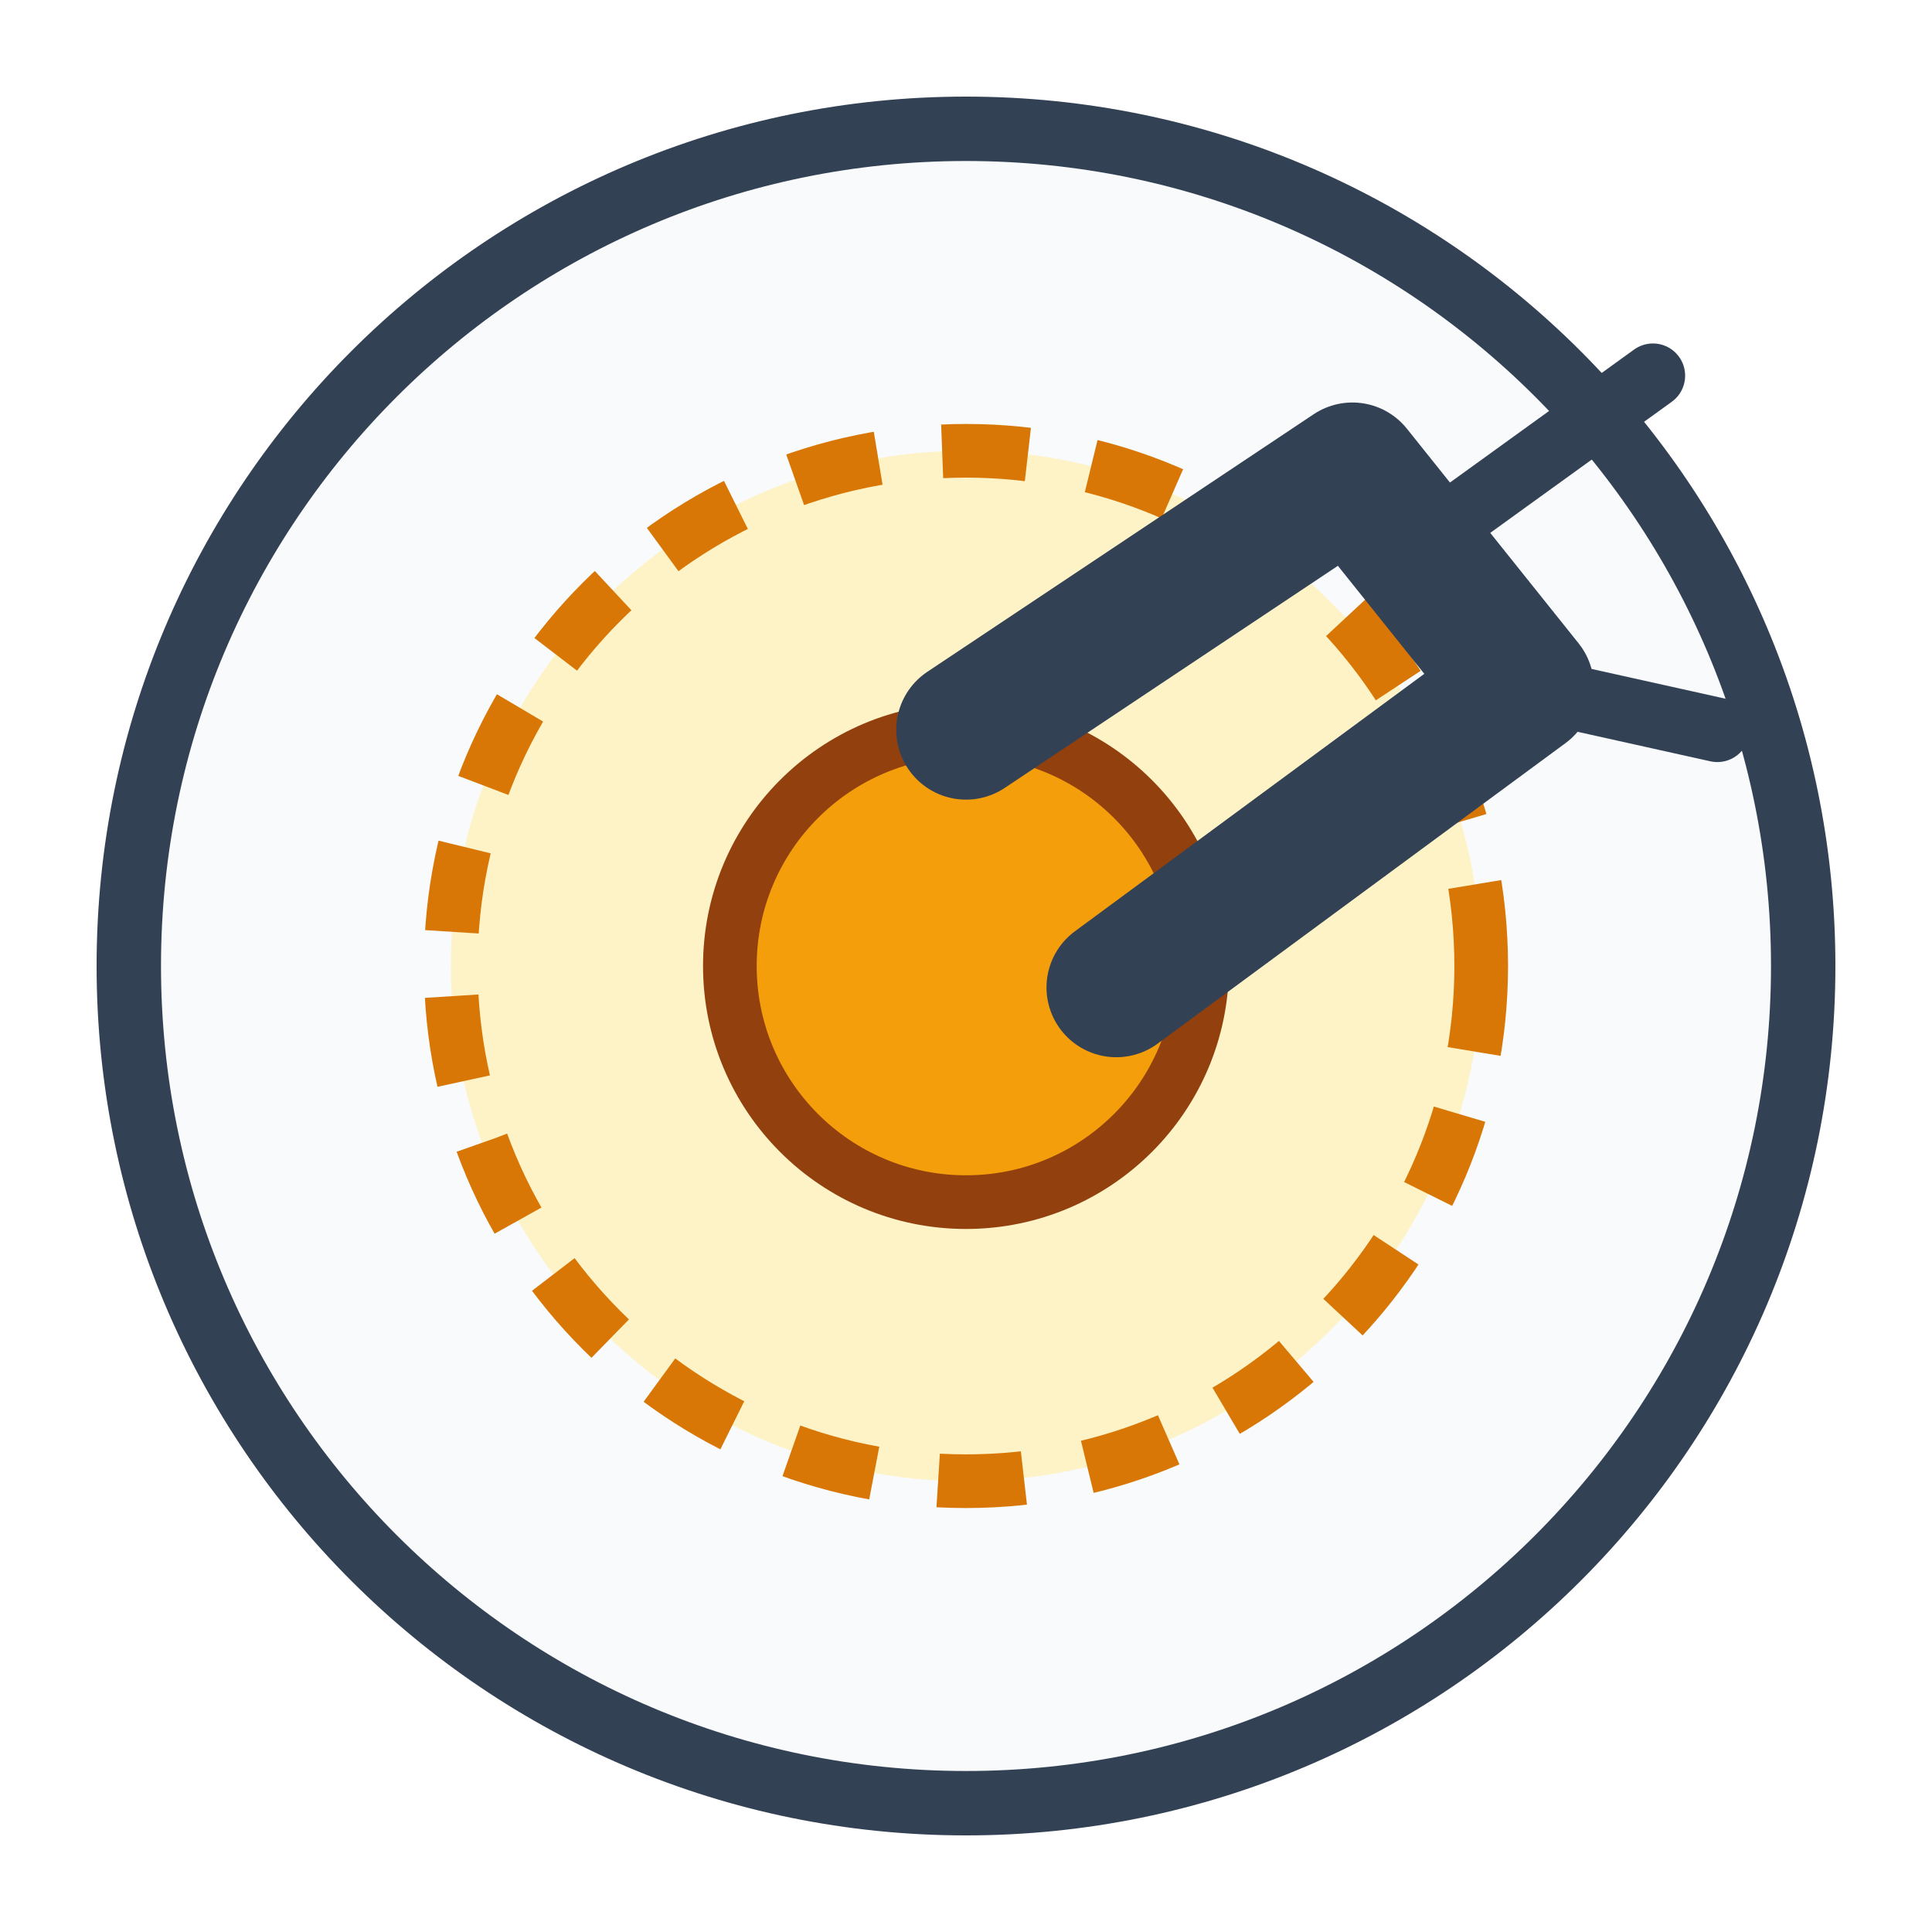
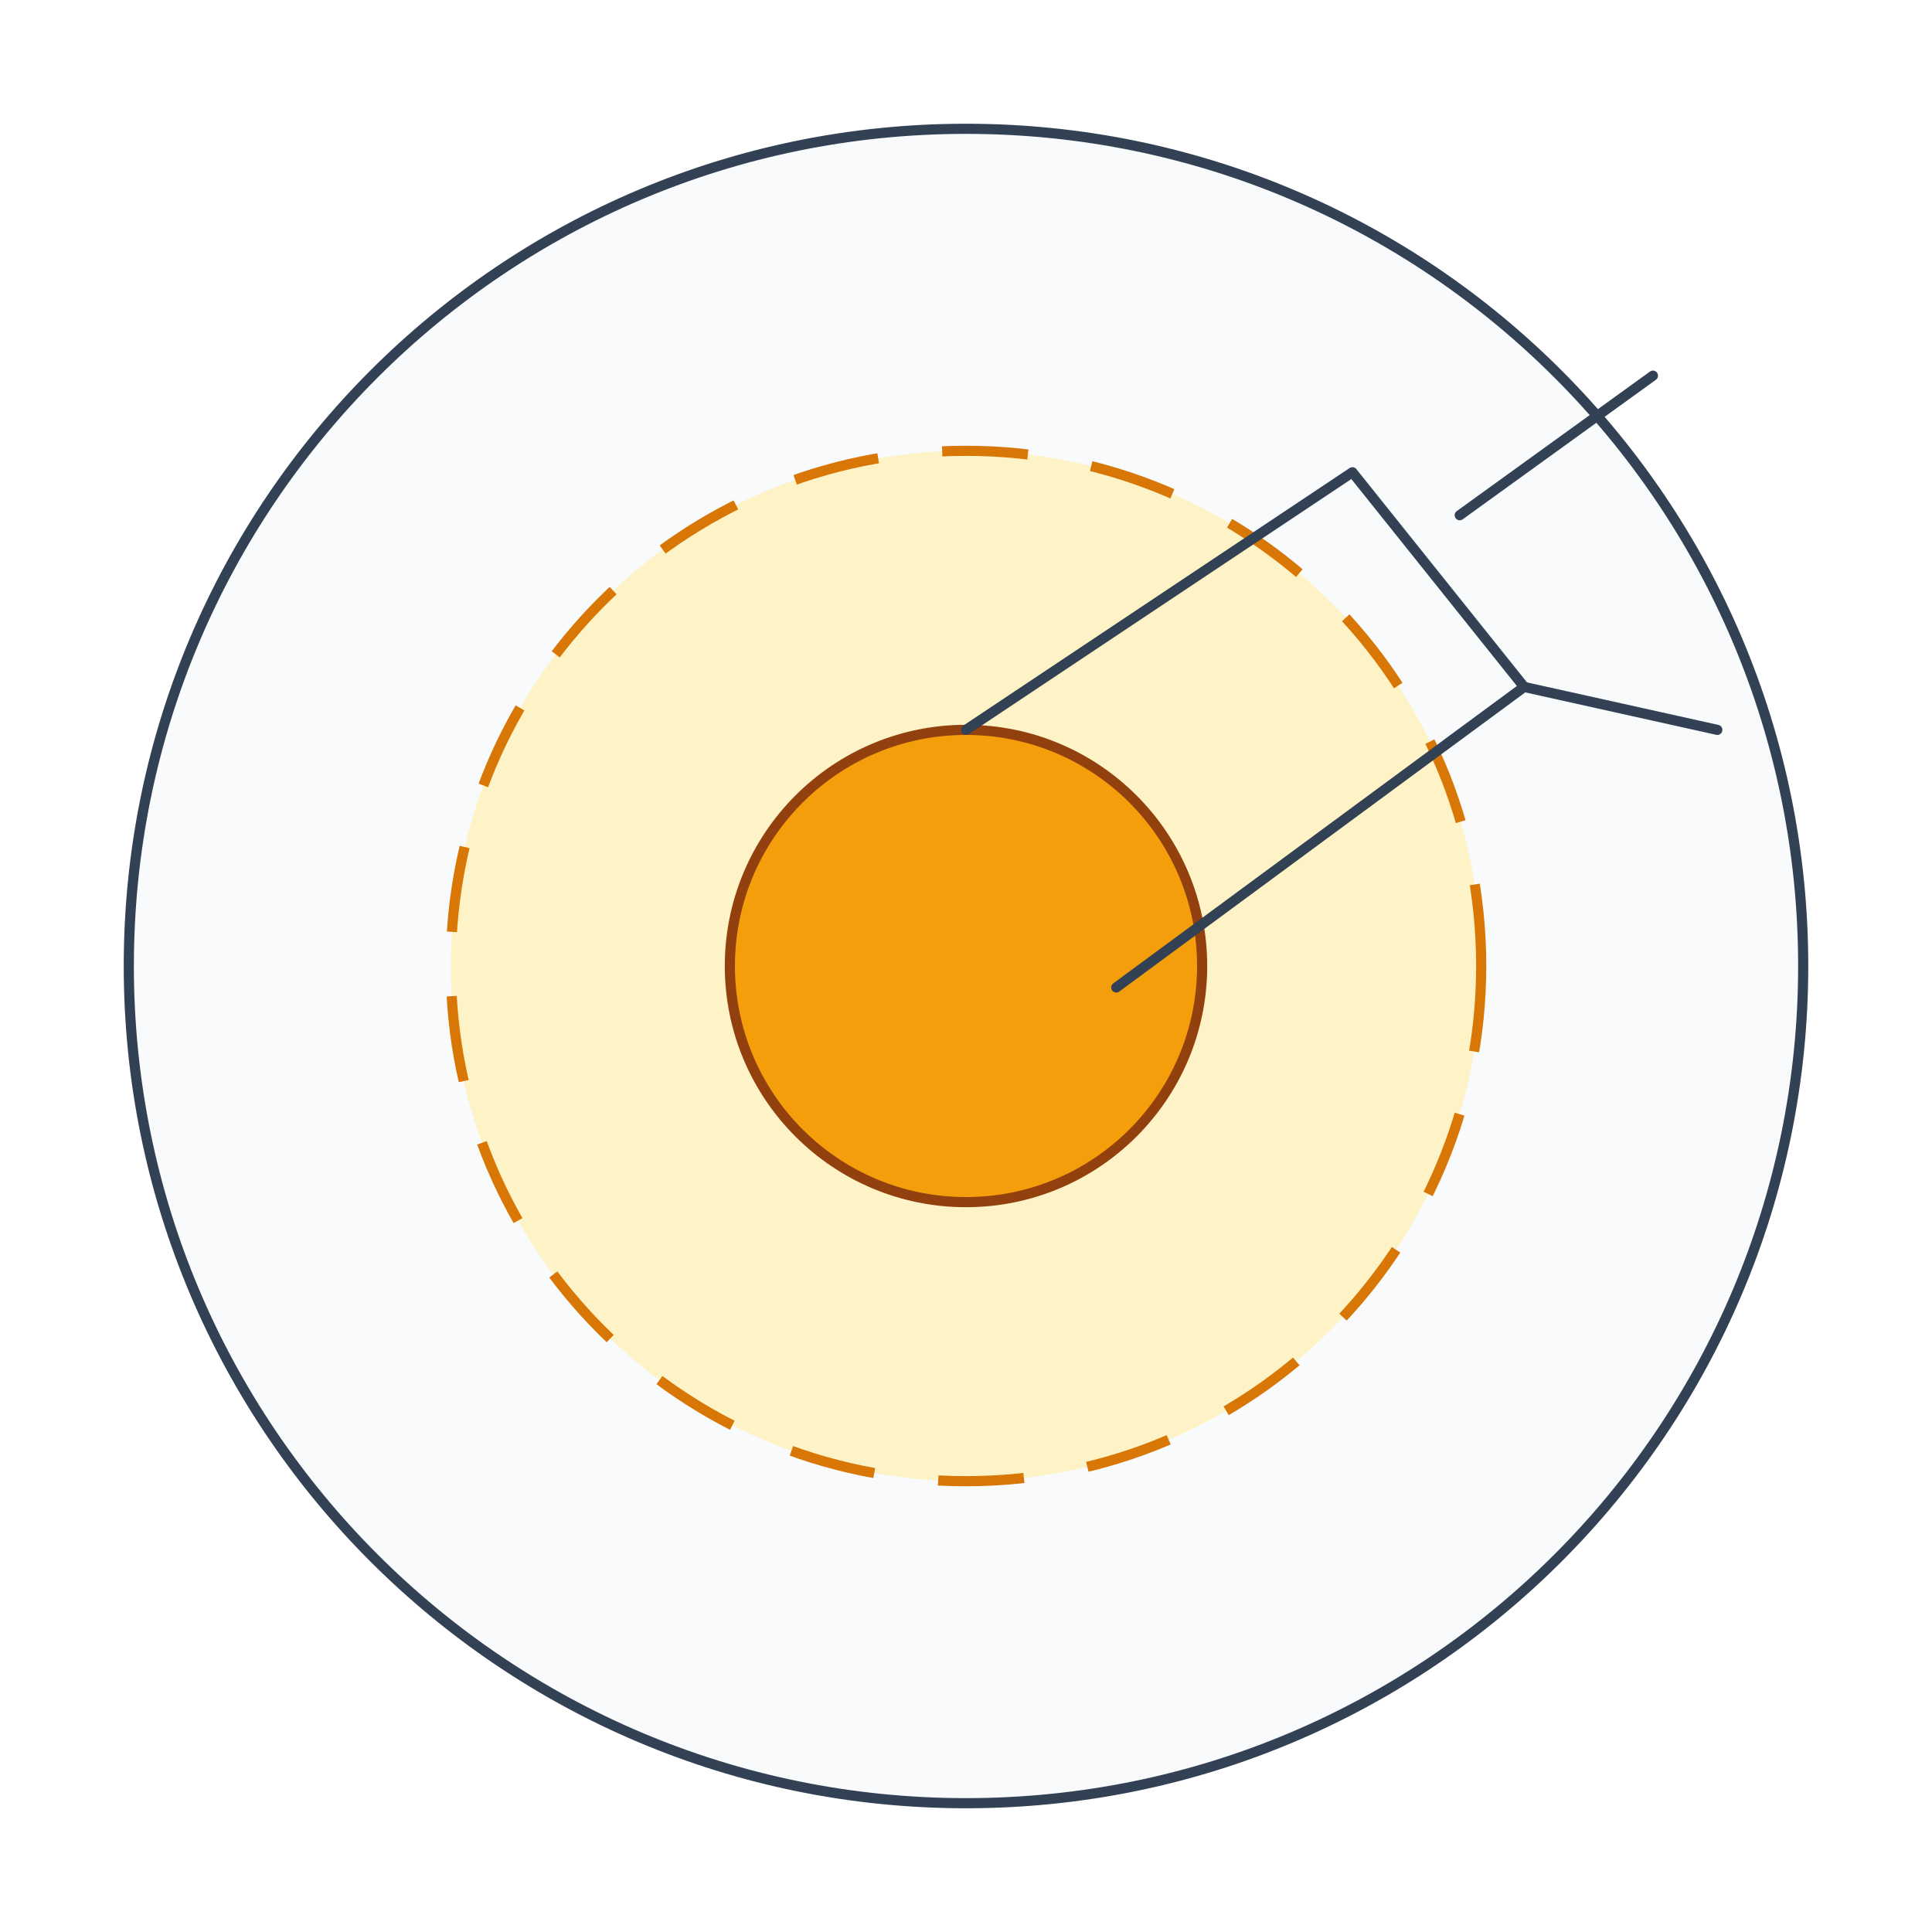
<svg xmlns="http://www.w3.org/2000/svg" viewBox="0 0 180 180" role="img" aria-label="Robô industrial visto de cima">
+   <style>[stroke]{stroke-width:.25mm!important;vector-effect:non-scaling-stroke}</style>
  <circle cx="90" cy="90" r="78" fill="#f8fafc" stroke="#334155" stroke-width="6" />
  <circle cx="90" cy="90" r="48" fill="#fef3c7" stroke="#d97706" stroke-width="5" stroke-dasharray="8 6" />
  <circle cx="90" cy="90" r="22" fill="#f59e0b" stroke="#92400e" stroke-width="5" />
  <path d="M90 68 126 44l16 20-38 28" fill="none" stroke="#334155" stroke-width="13" stroke-linecap="round" stroke-linejoin="round" />
  <path d="m136 48 18-13m-12 29 18 4" stroke="#334155" stroke-width="6" stroke-linecap="round" />
</svg>
